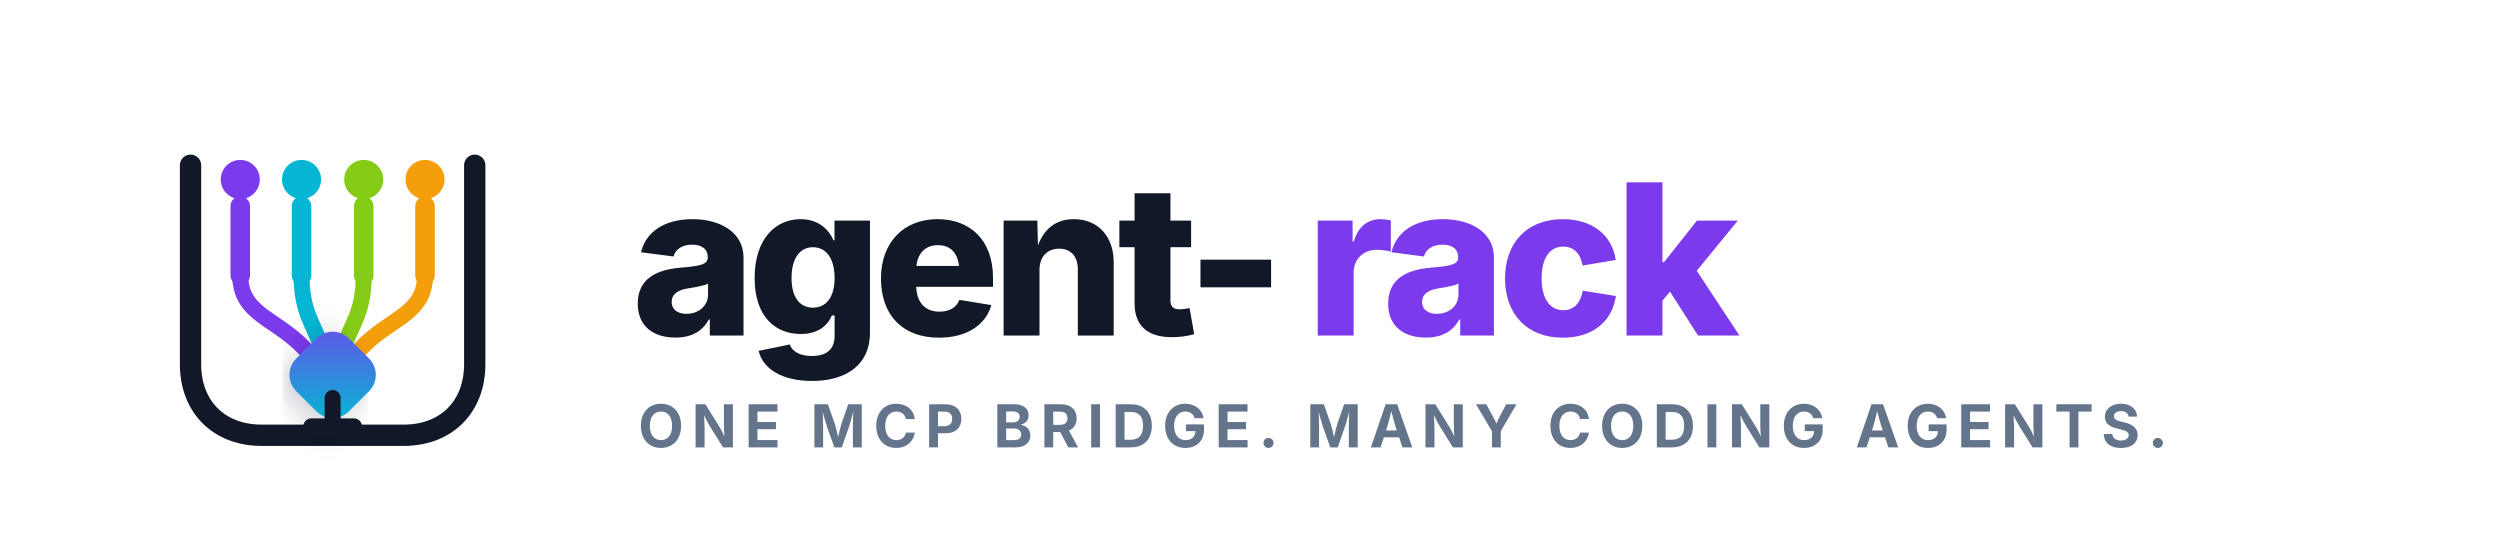
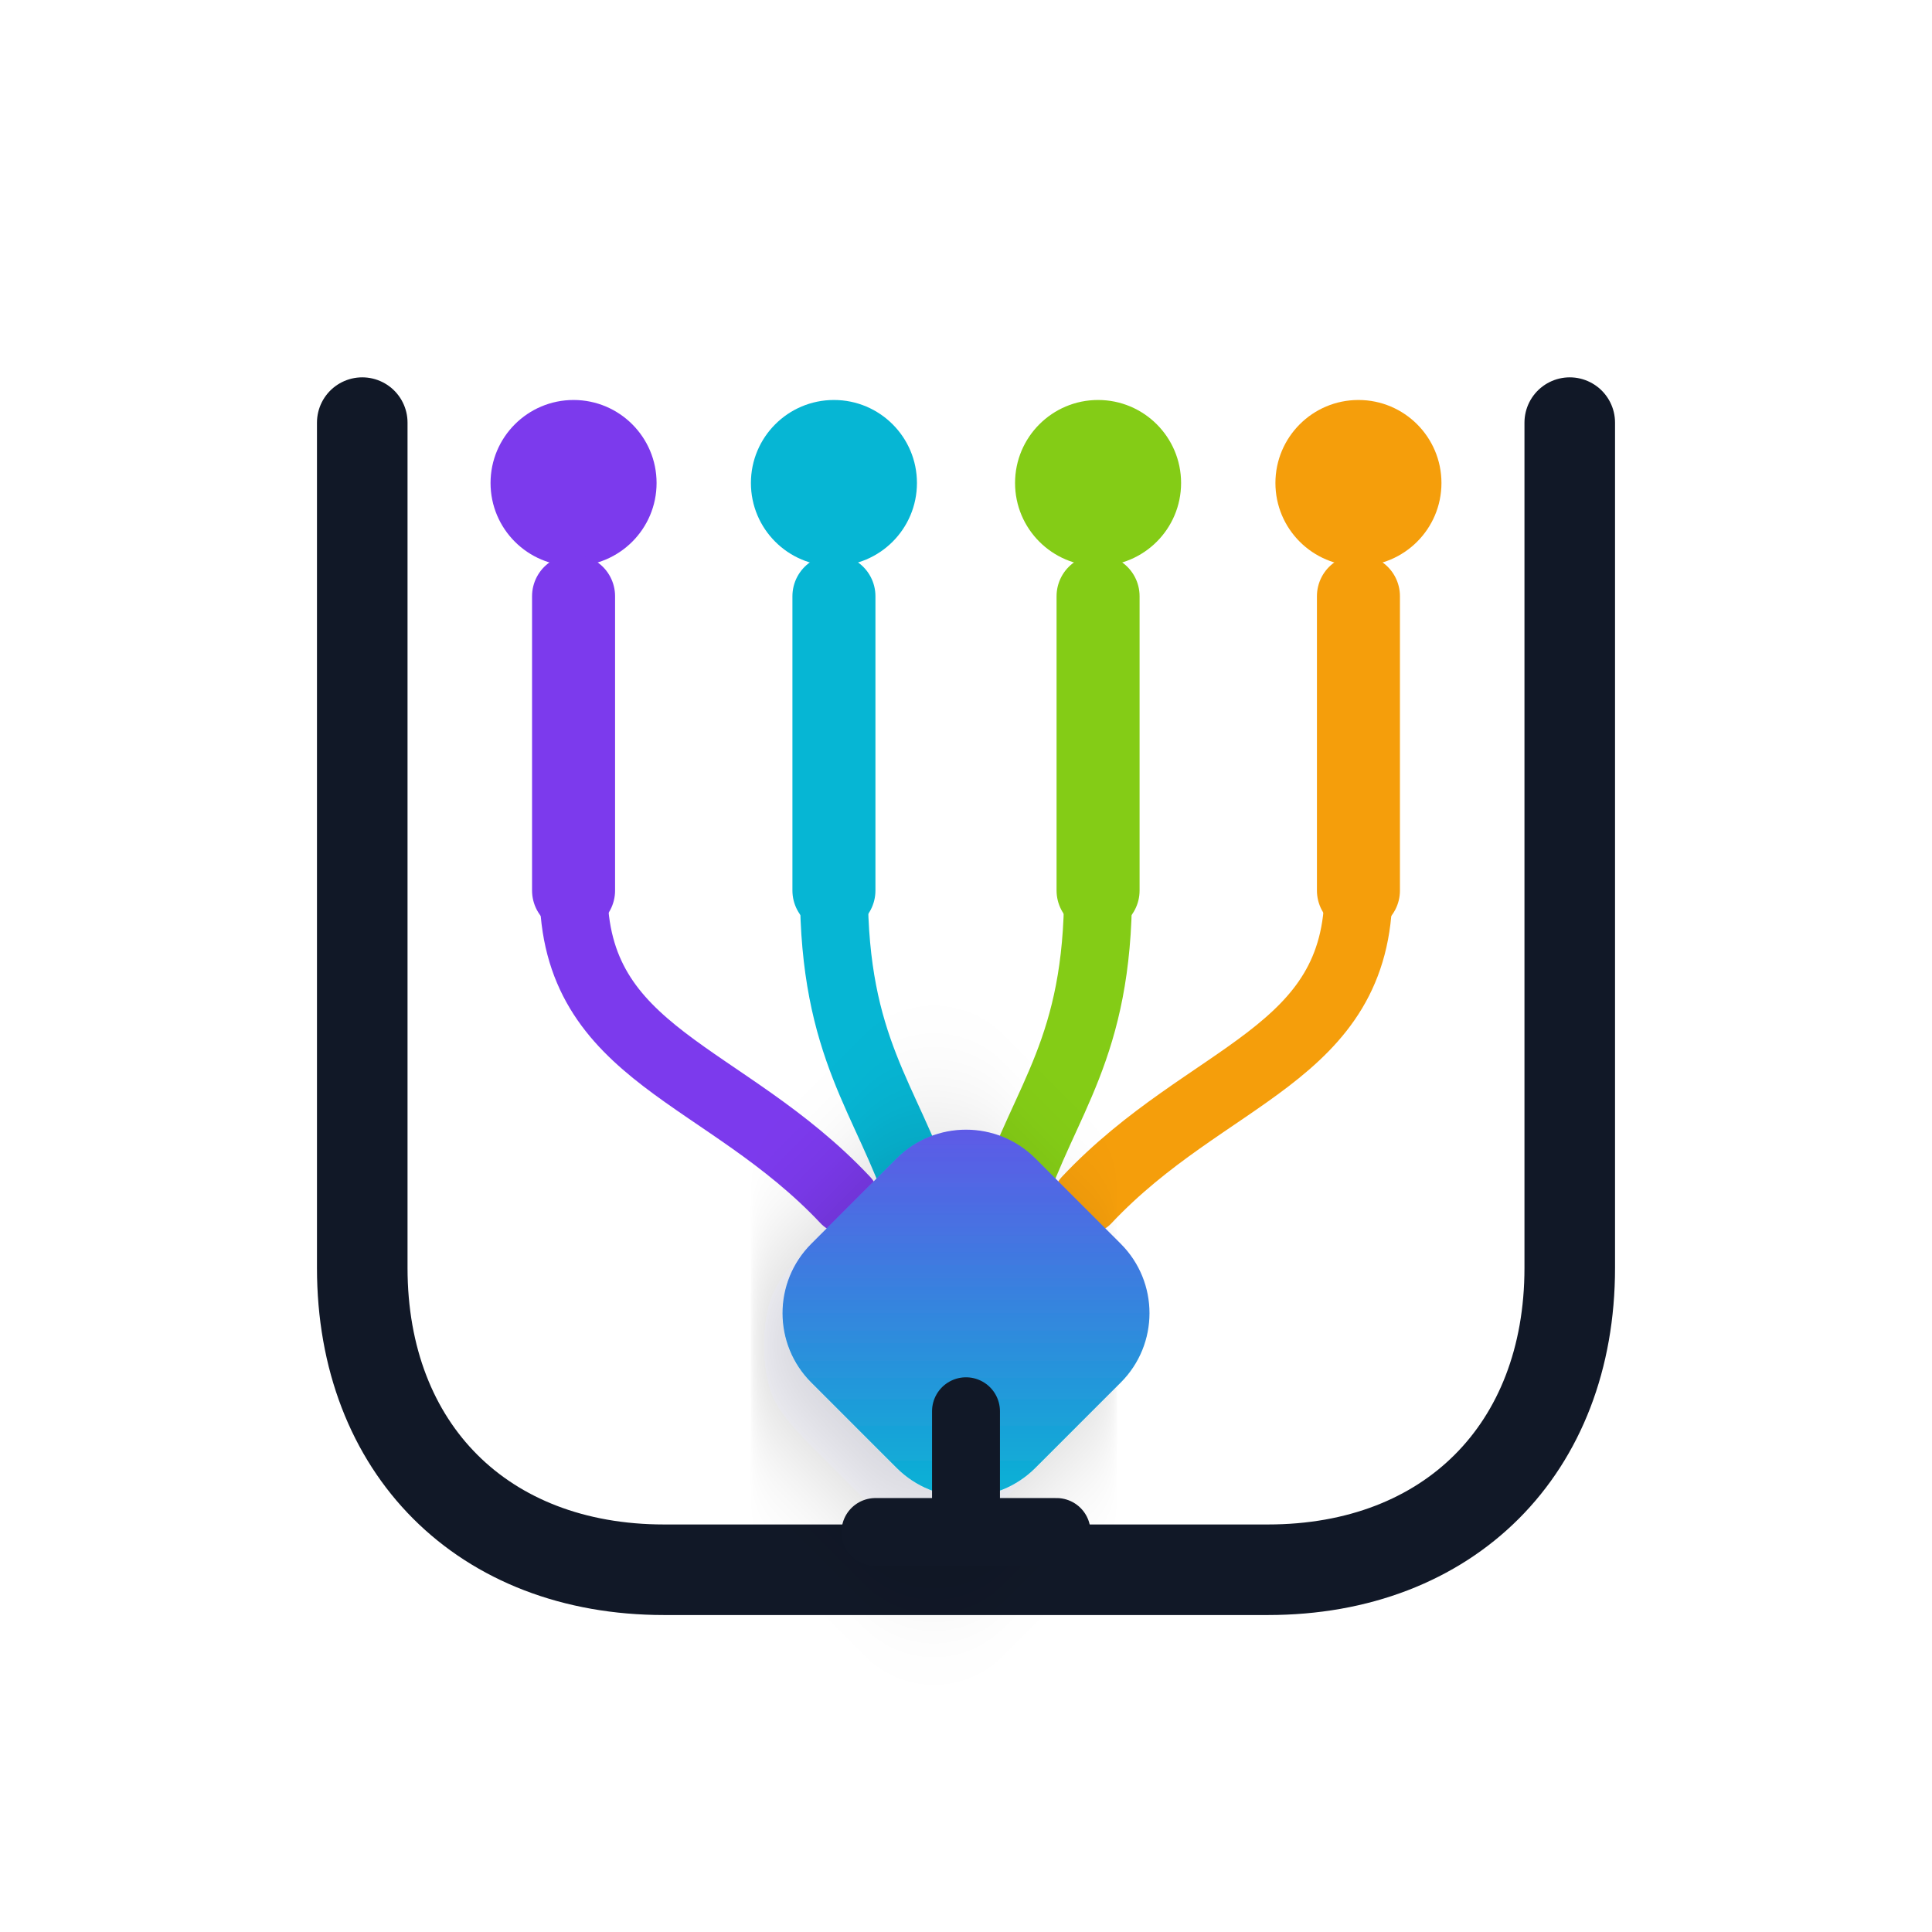
- <svg xmlns="http://www.w3.org/2000/svg" width="760" height="168" viewBox="0 0 760 168" fill="none" role="img" aria-labelledby="title desc">
+ <svg xmlns="http://www.w3.org/2000/svg" width="512" height="512" viewBox="0 0 512 512" fill="none" role="img" aria-labelledby="title desc">
  <defs>
    <linearGradient id="hubGradient" x1="208" y1="278" x2="304" y2="374" gradientUnits="userSpaceOnUse">
      <stop stop-color="#7C3AED" />
      <stop offset="1" stop-color="#06B6D4" />
    </linearGradient>
    <filter id="softShadow" x="-40%" y="-40%" width="180%" height="180%">
      <feDropShadow dx="0" dy="12" stdDeviation="14" flood-color="#0F172A" flood-opacity=".18" />
    </filter>
  </defs>
-   <g transform="translate(32 20) scale(.27)">
-     <defs>
-       <linearGradient id="hubGradient" x1="208" y1="278" x2="304" y2="374" gradientUnits="userSpaceOnUse">
-         <stop stop-color="#7C3AED" />
-         <stop offset="1" stop-color="#06B6D4" />
-       </linearGradient>
-       <filter id="softShadow" x="-40%" y="-40%" width="180%" height="180%">
-         <feDropShadow dx="0" dy="12" stdDeviation="14" flood-color="#0F172A" flood-opacity=".18" />
-       </filter>
-     </defs>
-     <path d="M96 112V336C96 384 128 416 176 416H336C384 416 416 384 416 336V112" stroke="#111827" stroke-width="24" stroke-linecap="round" stroke-linejoin="round" />
-     <circle cx="152" cy="128" r="22" fill="#7C3AED" />
-     <path d="M152 158V236" stroke="#7C3AED" stroke-width="22" stroke-linecap="round" />
-     <circle cx="221" cy="128" r="22" fill="#06B6D4" />
-     <path d="M221 158V236" stroke="#06B6D4" stroke-width="22" stroke-linecap="round" />
-     <circle cx="291" cy="128" r="22" fill="#84CC16" />
-     <path d="M291 158V236" stroke="#84CC16" stroke-width="22" stroke-linecap="round" />
-     <circle cx="360" cy="128" r="22" fill="#F59E0B" />
-     <path d="M360 158V236" stroke="#F59E0B" stroke-width="22" stroke-linecap="round" />
-     <path d="M152 236C152 280 192 284 224 318" stroke="#7C3AED" stroke-width="18" stroke-linecap="round" />
-     <path d="M221 236C221 278 235 291 244 318" stroke="#06B6D4" stroke-width="18" stroke-linecap="round" />
-     <path d="M291 236C291 278 277 291 268 318" stroke="#84CC16" stroke-width="18" stroke-linecap="round" />
-     <path d="M360 236C360 280 320 284 288 318" stroke="#F59E0B" stroke-width="18" stroke-linecap="round" />
-     <rect x="214" y="306" width="84" height="84" rx="26" transform="rotate(45 256 348)" fill="url(#hubGradient)" filter="url(#softShadow)" />
-     <path d="M256 374V406" stroke="#111827" stroke-width="18" stroke-linecap="round" />
-     <path d="M232 406H280" stroke="#111827" stroke-width="18" stroke-linecap="round" />
-   </g>
-   <text x="192" y="102" fill="#111827" font-family="Inter, ui-sans-serif, system-ui, -apple-system, Segoe UI, Arial, sans-serif" font-size="64" font-weight="800" letter-spacing="-2.5">agent-</text>
-   <text x="397" y="102" fill="#7C3AED" font-family="Inter, ui-sans-serif, system-ui, -apple-system, Segoe UI, Arial, sans-serif" font-size="64" font-weight="800" letter-spacing="-2.5">rack</text>
-   <text x="194" y="136" fill="#64748B" font-family="Inter, ui-sans-serif, system-ui, -apple-system, Segoe UI, Arial, sans-serif" font-size="18" font-weight="650" letter-spacing="2.4">ONE MCP BRIDGE. MANY CODING AGENTS.</text>
+   <path d="M96 112V336C96 384 128 416 176 416H336C384 416 416 384 416 336V112" stroke="#111827" stroke-width="24" stroke-linecap="round" stroke-linejoin="round" />
+   <circle cx="152" cy="128" r="22" fill="#7C3AED" />
+   <path d="M152 158V236" stroke="#7C3AED" stroke-width="22" stroke-linecap="round" />
+   <circle cx="221" cy="128" r="22" fill="#06B6D4" />
+   <path d="M221 158V236" stroke="#06B6D4" stroke-width="22" stroke-linecap="round" />
+   <circle cx="291" cy="128" r="22" fill="#84CC16" />
+   <path d="M291 158V236" stroke="#84CC16" stroke-width="22" stroke-linecap="round" />
+   <circle cx="360" cy="128" r="22" fill="#F59E0B" />
+   <path d="M360 158V236" stroke="#F59E0B" stroke-width="22" stroke-linecap="round" />
+   <path d="M152 236C152 280 192 284 224 318" stroke="#7C3AED" stroke-width="18" stroke-linecap="round" />
+   <path d="M221 236C221 278 235 291 244 318" stroke="#06B6D4" stroke-width="18" stroke-linecap="round" />
+   <path d="M291 236C291 278 277 291 268 318" stroke="#84CC16" stroke-width="18" stroke-linecap="round" />
+   <path d="M360 236C360 280 320 284 288 318" stroke="#F59E0B" stroke-width="18" stroke-linecap="round" />
+   <rect x="214" y="306" width="84" height="84" rx="26" transform="rotate(45 256 348)" fill="url(#hubGradient)" filter="url(#softShadow)" />
+   <path d="M256 374V406" stroke="#111827" stroke-width="18" stroke-linecap="round" />
+   <path d="M232 406H280" stroke="#111827" stroke-width="18" stroke-linecap="round" />
</svg>
